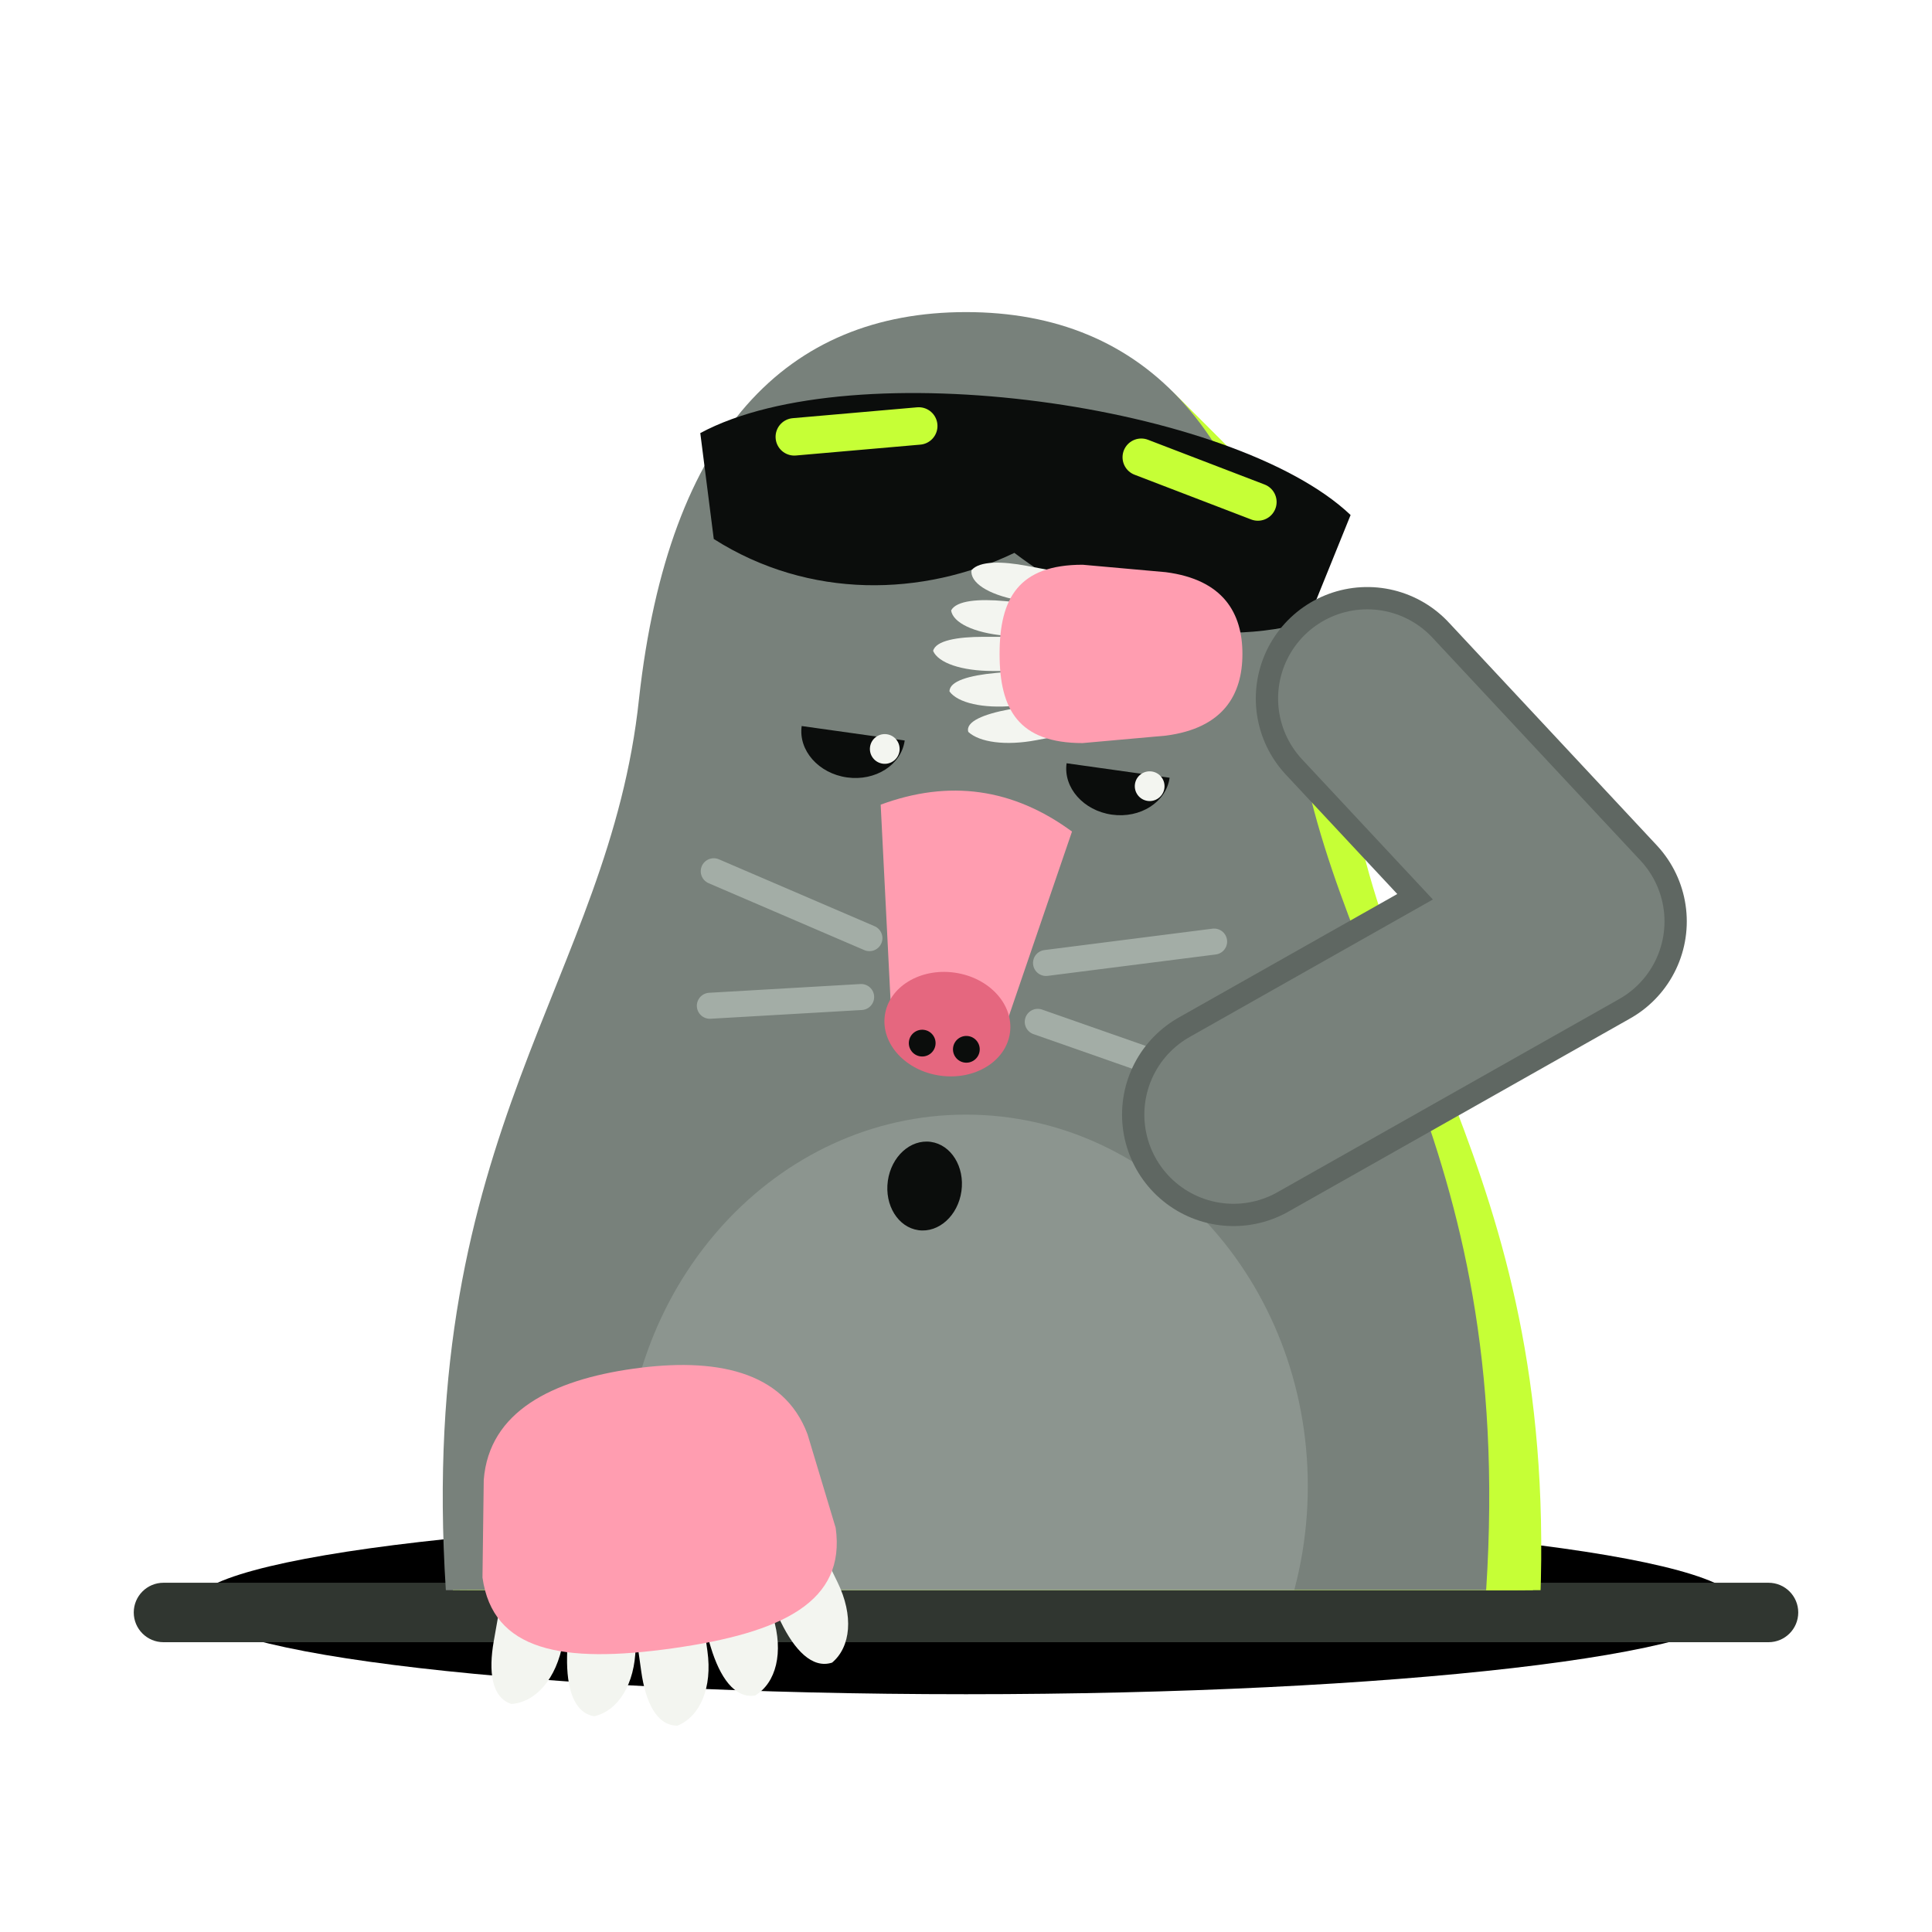
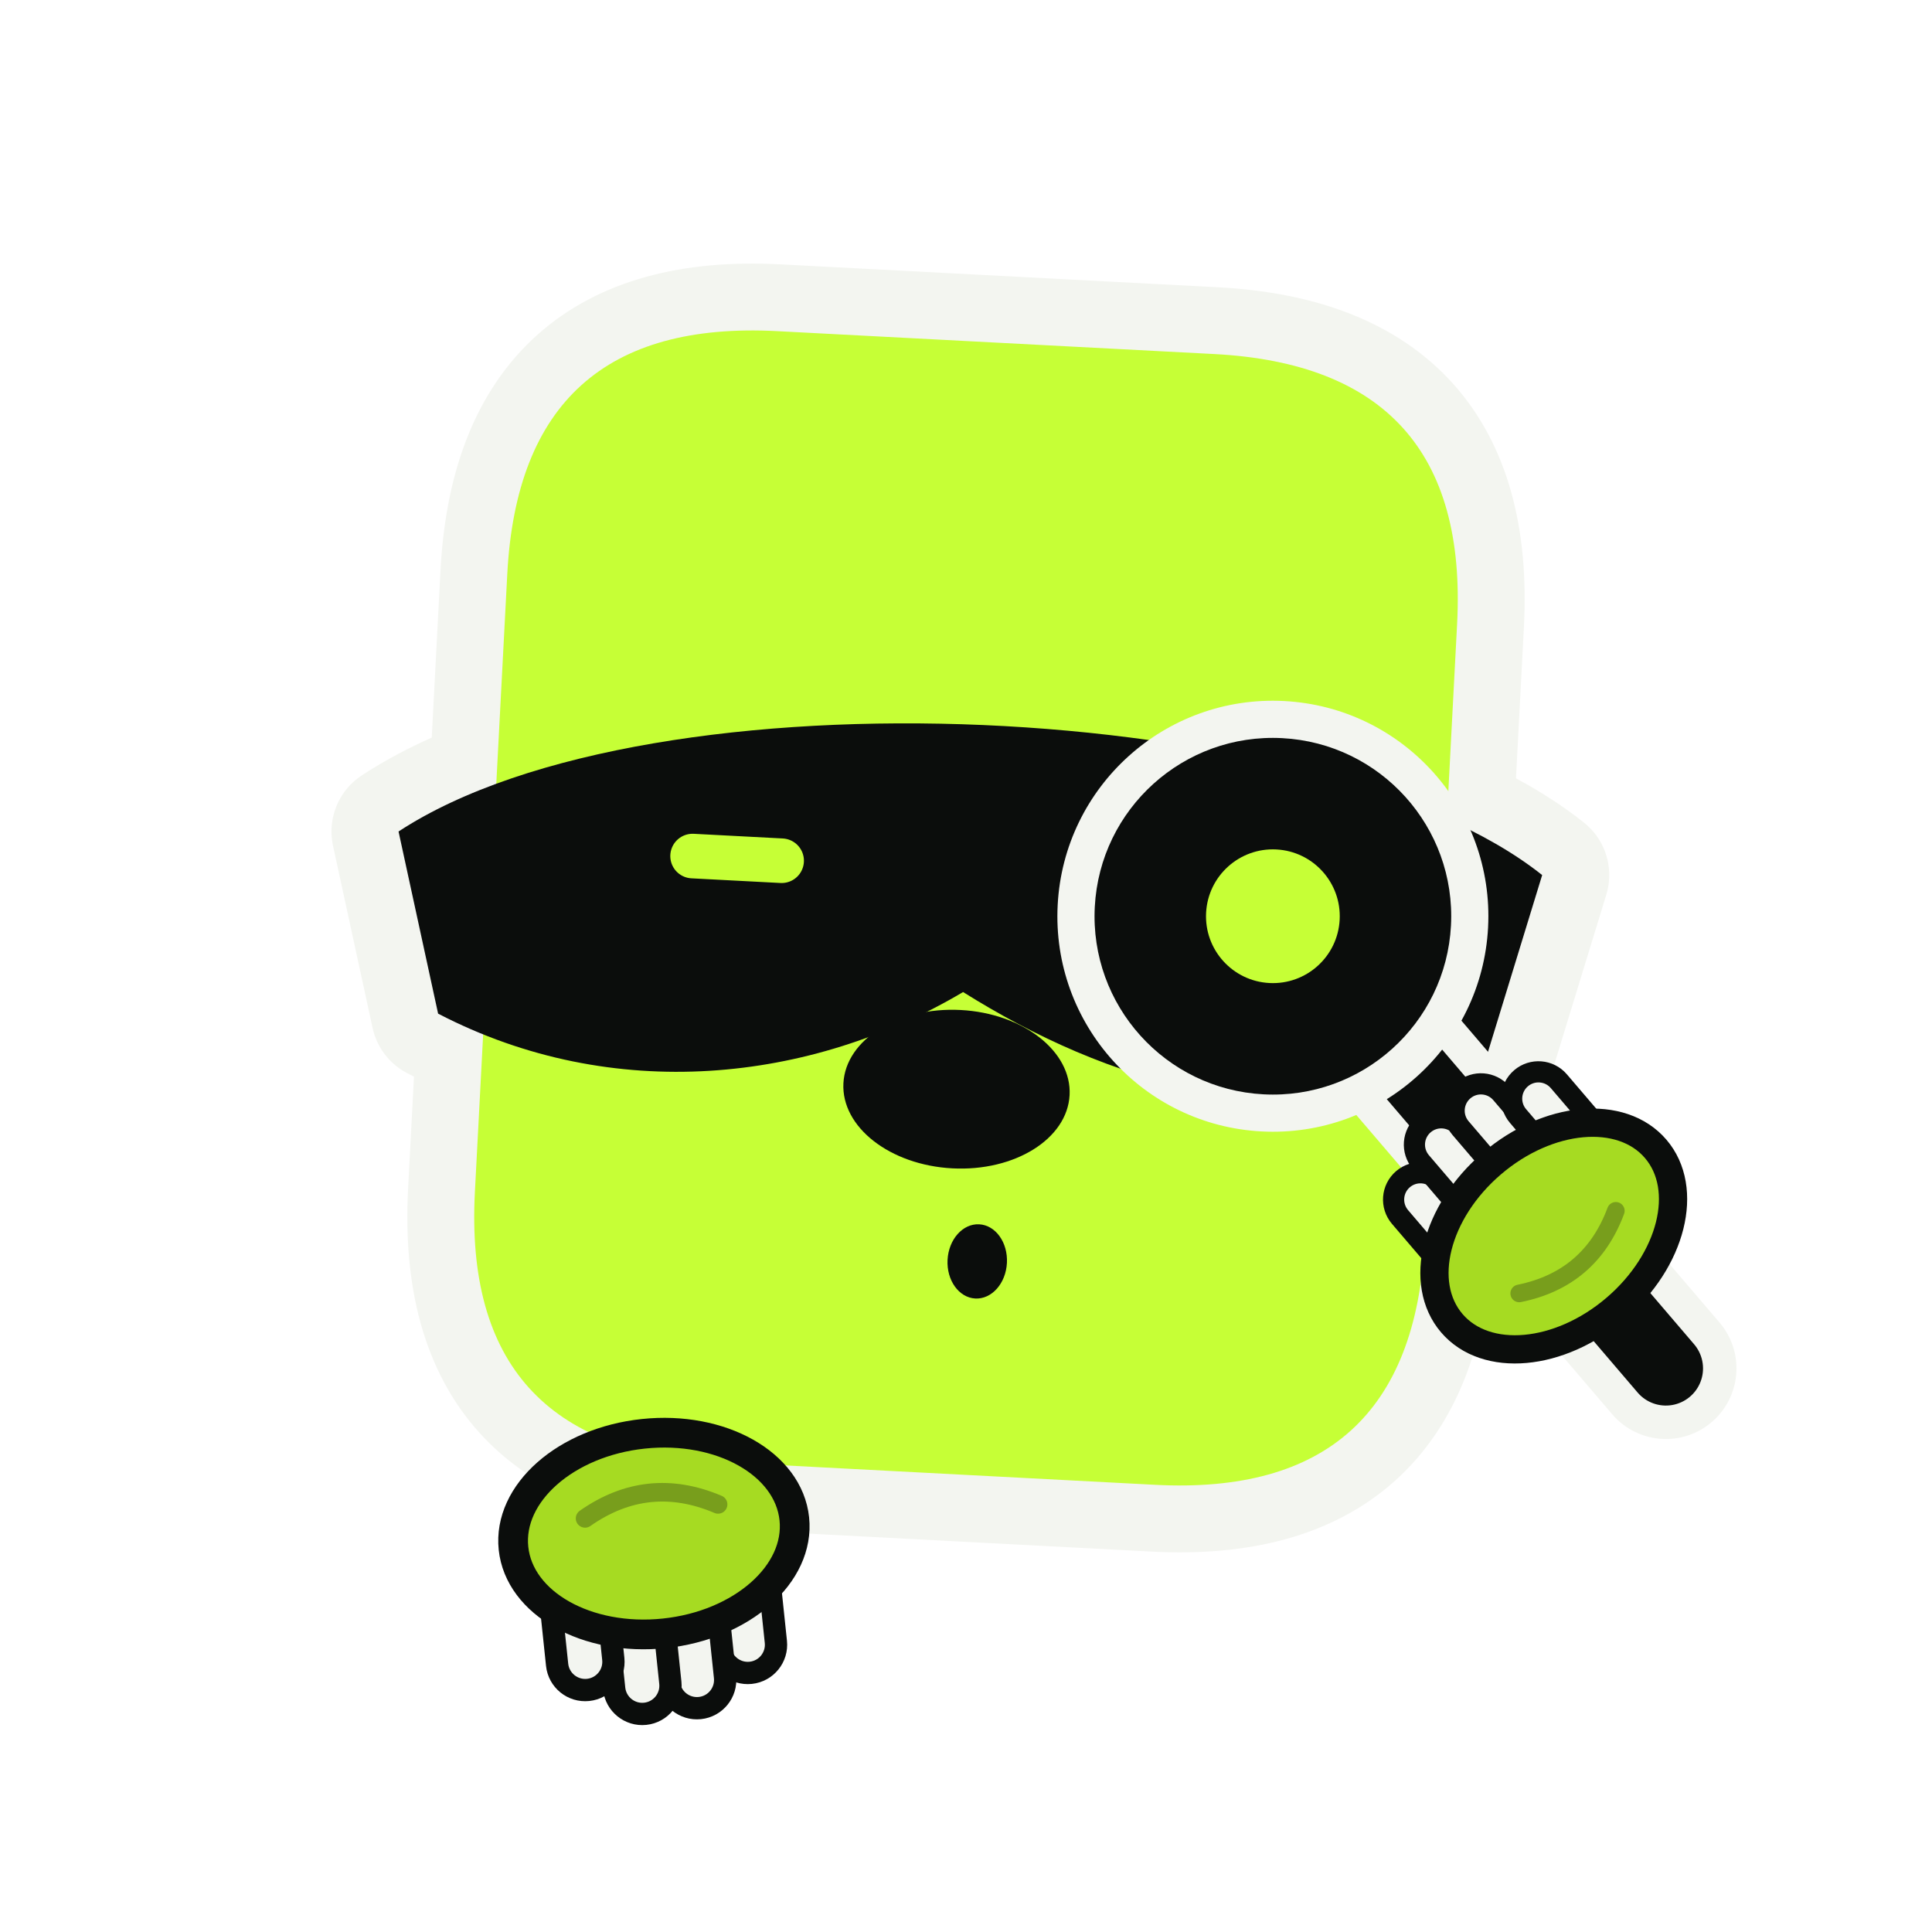
<svg xmlns="http://www.w3.org/2000/svg" viewBox="0 0 260 260">
-   <ellipse cx="130" cy="216" rx="104" ry="12" fill="#000000" />
-   <rect x="18" y="213" width="224" height="8" rx="4" fill="#303630" />
-   <clipPath id="chao-4">
-     <rect x="-60" y="-200" width="380" height="414" />
-   </clipPath>
-   <g clip-path="url(#chao-4)">
-     <g transform="translate(7 7)">
-       <path d="M60 214 C56 152 82 132 86 94 C90 58 106 42 130 42 C154 42 170 58 174 94 C178 132 204 152 200 214 Z" fill="#C6FF36" />
+   <g transform="rotate(3 130 122.19)">
+     <path d="M66 80.54 Q66 46 100.54 46 H159.46 Q194 46 194 80.54 V163.841 Q194 198.381 159.46 198.381 H100.54 Q66 198.381 66 163.841 Z" fill="#F3F5F0" stroke="#F3F5F0" stroke-width="18" stroke-linejoin="round" />
+     <g transform="translate(53.2 91.71) scale(1.1)">
+       <path d="M0 22 C30 0 112 0 140 20 L134 44 C110 54 88 48 70 38 C52 50 28 54 6 44 Z" fill="#F3F5F0" stroke="#F3F5F0" stroke-width="16.41" stroke-linejoin="round" />
    </g>
-     <g transform="translate(6 6)">
-       <path d="M60 214 C56 152 82 132 86 94 C90 58 106 42 130 42 C154 42 170 58 174 94 C178 132 204 152 200 214 Z" fill="#C6FF36" />
+     <path d="M66 80.54 Q66 46 100.54 46 H159.46 Q194 46 194 80.54 V163.841 Q194 198.381 159.46 198.381 H100.54 Q66 198.381 66 163.841 Z" fill="#C6FF36" />
+     <g transform="translate(53.2 91.71) scale(1.1)">
+       <path d="M0 22 C30 0 112 0 140 20 L134 44 C110 54 88 48 70 38 C52 50 28 54 6 44 Z" fill="#0B0D0C" />
    </g>
-     <g transform="translate(5 5)">
-       <path d="M60 214 C56 152 82 132 86 94 C90 58 106 42 130 42 C154 42 170 58 174 94 C178 132 204 152 200 214 Z" fill="#C6FF36" />
-     </g>
-     <g transform="translate(4 4)">
-       <path d="M60 214 C56 152 82 132 86 94 C90 58 106 42 130 42 C154 42 170 58 174 94 C178 132 204 152 200 214 Z" fill="#C6FF36" />
-     </g>
-     <g transform="translate(3 3)">
-       <path d="M60 214 C56 152 82 132 86 94 C90 58 106 42 130 42 C154 42 170 58 174 94 C178 132 204 152 200 214 Z" fill="#C6FF36" />
-     </g>
-     <g transform="translate(2 2)">
-       <path d="M60 214 C56 152 82 132 86 94 C90 58 106 42 130 42 C154 42 170 58 174 94 C178 132 204 152 200 214 Z" fill="#C6FF36" />
-     </g>
-     <g transform="translate(1 1)">
-       <path d="M60 214 C56 152 82 132 86 94 C90 58 106 42 130 42 C154 42 170 58 174 94 C178 132 204 152 200 214 Z" fill="#C6FF36" />
+     <path d="M92.89 117.14 h12" fill="none" stroke="#C6FF36" stroke-width="6" stroke-linecap="round" stroke-linejoin="round" />
+     <ellipse cx="130" cy="146.61" rx="15.24" ry="10.67" fill="#0B0D0C" />
+     <ellipse cx="134" cy="169.61" rx="4" ry="5" fill="#0B0D0C" />
+   </g>
+   <g transform="rotate(3 130 122.19)">
+     <path d="M189.3 139.14 L227.3 179.14" fill="none" stroke="#F3F5F0" stroke-width="19" stroke-linecap="round" stroke-linejoin="round" />
+     <path d="M189.3 139.14 L227.3 179.14" fill="none" stroke="#0B0D0C" stroke-width="10" stroke-linecap="round" stroke-linejoin="round" />
+     <circle cx="171.3" cy="121.14" r="29" fill="#F3F5F0" />
+     <circle cx="171.3" cy="121.14" r="24" fill="#0B0D0C" />
+     <circle cx="171.3" cy="121.14" r="9" fill="#C6FF36" />
+     <g transform="translate(211.3 162.14) rotate(-43.53) scale(0.95)">
+       <rect x="-14.8" y="-20" width="7.6" height="20" rx="3.8" fill="#F3F5F0" stroke="#0B0D0C" stroke-width="3" />
+       <rect x="-7.5" y="-24" width="7.6" height="24" rx="3.8" fill="#F3F5F0" stroke="#0B0D0C" stroke-width="3" />
+       <rect x="-0.1" y="-24" width="7.6" height="24" rx="3.8" fill="#F3F5F0" stroke="#0B0D0C" stroke-width="3" />
+       <rect x="7.2" y="-20" width="7.6" height="20" rx="3.8" fill="#F3F5F0" stroke="#0B0D0C" stroke-width="3" />
+       <ellipse cx="0" cy="0" rx="19" ry="13.5" fill="#A6DB22" stroke="#0B0D0C" stroke-width="4" />
+       <path d="M-9 3 q9 5 18 0" fill="none" stroke="#0B0D0C" stroke-width="2.5" stroke-linecap="round" stroke-linejoin="round" opacity=".3" />
    </g>
  </g>
-   <path d="M60 214 C56 152 82 132 86 94 C90 58 106 42 130 42 C154 42 170 58 174 94 C178 132 204 152 200 214 Z" fill="#78817B" />
-   <clipPath id="corpo-3">
-     <path d="M60 214 C56 152 82 132 86 94 C90 58 106 42 130 42 C154 42 170 58 174 94 C178 132 204 152 200 214 Z" />
-   </clipPath>
-   <ellipse cx="130" cy="200" rx="46" ry="50" fill="#A3ADA6" clip-path="url(#corpo-3)" opacity="0.45" />
-   <g transform="rotate(8 130 120)">
-     <g transform="rotate(0 130 66) translate(86 50) scale(0.63)">
-       <path d="M0 22 C30 0 112 0 140 20 L134 44 C110 54 88 48 70 38 C52 50 28 54 6 44 Z" fill="#0B0D0C" />
-       <path d="M20 20 L46 14 M94 14 L120 20" fill="none" stroke="#C6FF36" stroke-width="8" stroke-linecap="round" stroke-linejoin="round" />
-     </g>
-     <path d="M105 101 H119 A7 6 0 0 1 105 101 Z" fill="#0B0D0C" />
-     <circle cx="116.5" cy="102.5" r="2" fill="#F3F5F0" />
-     <path d="M141 101 H155 A7 6 0 0 1 141 101 Z" fill="#0B0D0C" />
-     <circle cx="152.5" cy="102.5" r="2" fill="#F3F5F0" />
-     <g>
-       <path d="M118 128 L96 122 M118 136 L98 140 M142 128 L164 122 M142 136 L162 140" fill="none" stroke="#A3ADA6" stroke-width="3.5" stroke-linecap="round" stroke-linejoin="round" />
-       <path d="M117 110 Q130 103 143 110 L138 136 Q130 144 122 136 Z" fill="#FF9DB0" />
-       <ellipse cx="130" cy="138" rx="8.5" ry="7" fill="#E5677F" />
-       <circle cx="127" cy="141" r="1.8" fill="#0B0D0C" />
-       <circle cx="133" cy="141" r="1.8" fill="#0B0D0C" />
-     </g>
-     <ellipse cx="130" cy="160" rx="5" ry="6" fill="#0B0D0C" />
-   </g>
-   <g transform="translate(88 204) rotate(172) scale(1 1)">
-     <path d="M-4.6 1 V-6 C-4.6 -11 -2.4 -14.6 0.8 -15.4 C3.6 -15 4.6 -11.6 4.6 -7.5 V1 Z" fill="#F3F5F0" transform="translate(-17 -8) rotate(-18)" />
-     <path d="M-4.6 1 V-6 C-4.6 -11 -2.4 -14.6 0.8 -15.4 C3.6 -15 4.6 -11.6 4.6 -7.5 V1 Z" fill="#F3F5F0" transform="translate(-8.5 -10.5) rotate(-9)" />
-     <path d="M-4.6 1 V-6 C-4.6 -11 -2.4 -14.6 0.8 -15.4 C3.6 -15 4.6 -11.6 4.6 -7.5 V1 Z" fill="#F3F5F0" transform="translate(0 -13) rotate(0)" />
-     <path d="M-4.6 1 V-6 C-4.6 -11 -2.4 -14.6 0.8 -15.4 C3.6 -15 4.6 -11.6 4.6 -7.5 V1 Z" fill="#F3F5F0" transform="translate(8.5 -10.5) rotate(9)" />
-     <path d="M-4.6 1 V-6 C-4.6 -11 -2.4 -14.6 0.8 -15.4 C3.6 -15 4.6 -11.6 4.6 -7.5 V1 Z" fill="#F3F5F0" transform="translate(17 -8) rotate(18)" />
-     <path d="M-24 -5 C-24 -15 -15 -18 0 -18 C15 -18 24 -15 24 -5 L22 8 C20 17 11 20 0 20 C-11 20 -20 17 -22 8 Z" fill="#FF9DB0" />
-   </g>
-   <path d="M166 150 L212 124 L184 94" fill="none" stroke="#5F6762" stroke-width="30" stroke-linecap="round" stroke-linejoin="round" />
-   <path d="M166 150 L212 124 L184 94" fill="none" stroke="#78817B" stroke-width="24" stroke-linecap="round" stroke-linejoin="round" />
-   <g transform="translate(150 88) rotate(-90) scale(0.5 0.86)">
-     <path d="M-4.6 1 V-6 C-4.6 -11 -2.4 -14.6 0.8 -15.4 C3.6 -15 4.6 -11.6 4.6 -7.5 V1 Z" fill="#F3F5F0" transform="translate(-17 -8) rotate(-18)" />
-     <path d="M-4.6 1 V-6 C-4.6 -11 -2.4 -14.6 0.8 -15.4 C3.6 -15 4.6 -11.6 4.6 -7.5 V1 Z" fill="#F3F5F0" transform="translate(-8.5 -10.5) rotate(-9)" />
-     <path d="M-4.6 1 V-6 C-4.6 -11 -2.4 -14.6 0.8 -15.4 C3.6 -15 4.6 -11.6 4.6 -7.5 V1 Z" fill="#F3F5F0" transform="translate(0 -13) rotate(0)" />
-     <path d="M-4.6 1 V-6 C-4.6 -11 -2.4 -14.6 0.8 -15.4 C3.6 -15 4.6 -11.6 4.6 -7.5 V1 Z" fill="#F3F5F0" transform="translate(8.5 -10.5) rotate(9)" />
-     <path d="M-4.6 1 V-6 C-4.6 -11 -2.4 -14.6 0.8 -15.4 C3.6 -15 4.6 -11.6 4.6 -7.5 V1 Z" fill="#F3F5F0" transform="translate(17 -8) rotate(18)" />
-     <path d="M-24 -5 C-24 -15 -15 -18 0 -18 C15 -18 24 -15 24 -5 L22 8 C20 17 11 20 0 20 C-11 20 -20 17 -22 8 Z" fill="#FF9DB0" />
+   <g transform="translate(88 206.38) rotate(174) scale(1)">
+     <rect x="-14.8" y="-20" width="7.6" height="20" rx="3.8" fill="#F3F5F0" stroke="#0B0D0C" stroke-width="3" />
+     <rect x="-7.5" y="-24" width="7.6" height="24" rx="3.8" fill="#F3F5F0" stroke="#0B0D0C" stroke-width="3" />
+     <rect x="-0.1" y="-24" width="7.6" height="24" rx="3.8" fill="#F3F5F0" stroke="#0B0D0C" stroke-width="3" />
+     <rect x="7.2" y="-20" width="7.6" height="20" rx="3.8" fill="#F3F5F0" stroke="#0B0D0C" stroke-width="3" />
+     <ellipse cx="0" cy="0" rx="19" ry="13.5" fill="#A6DB22" stroke="#0B0D0C" stroke-width="4" />
+     <path d="M-9 3 q9 5 18 0" fill="none" stroke="#0B0D0C" stroke-width="2.5" stroke-linecap="round" stroke-linejoin="round" opacity=".3" />
  </g>
</svg>
